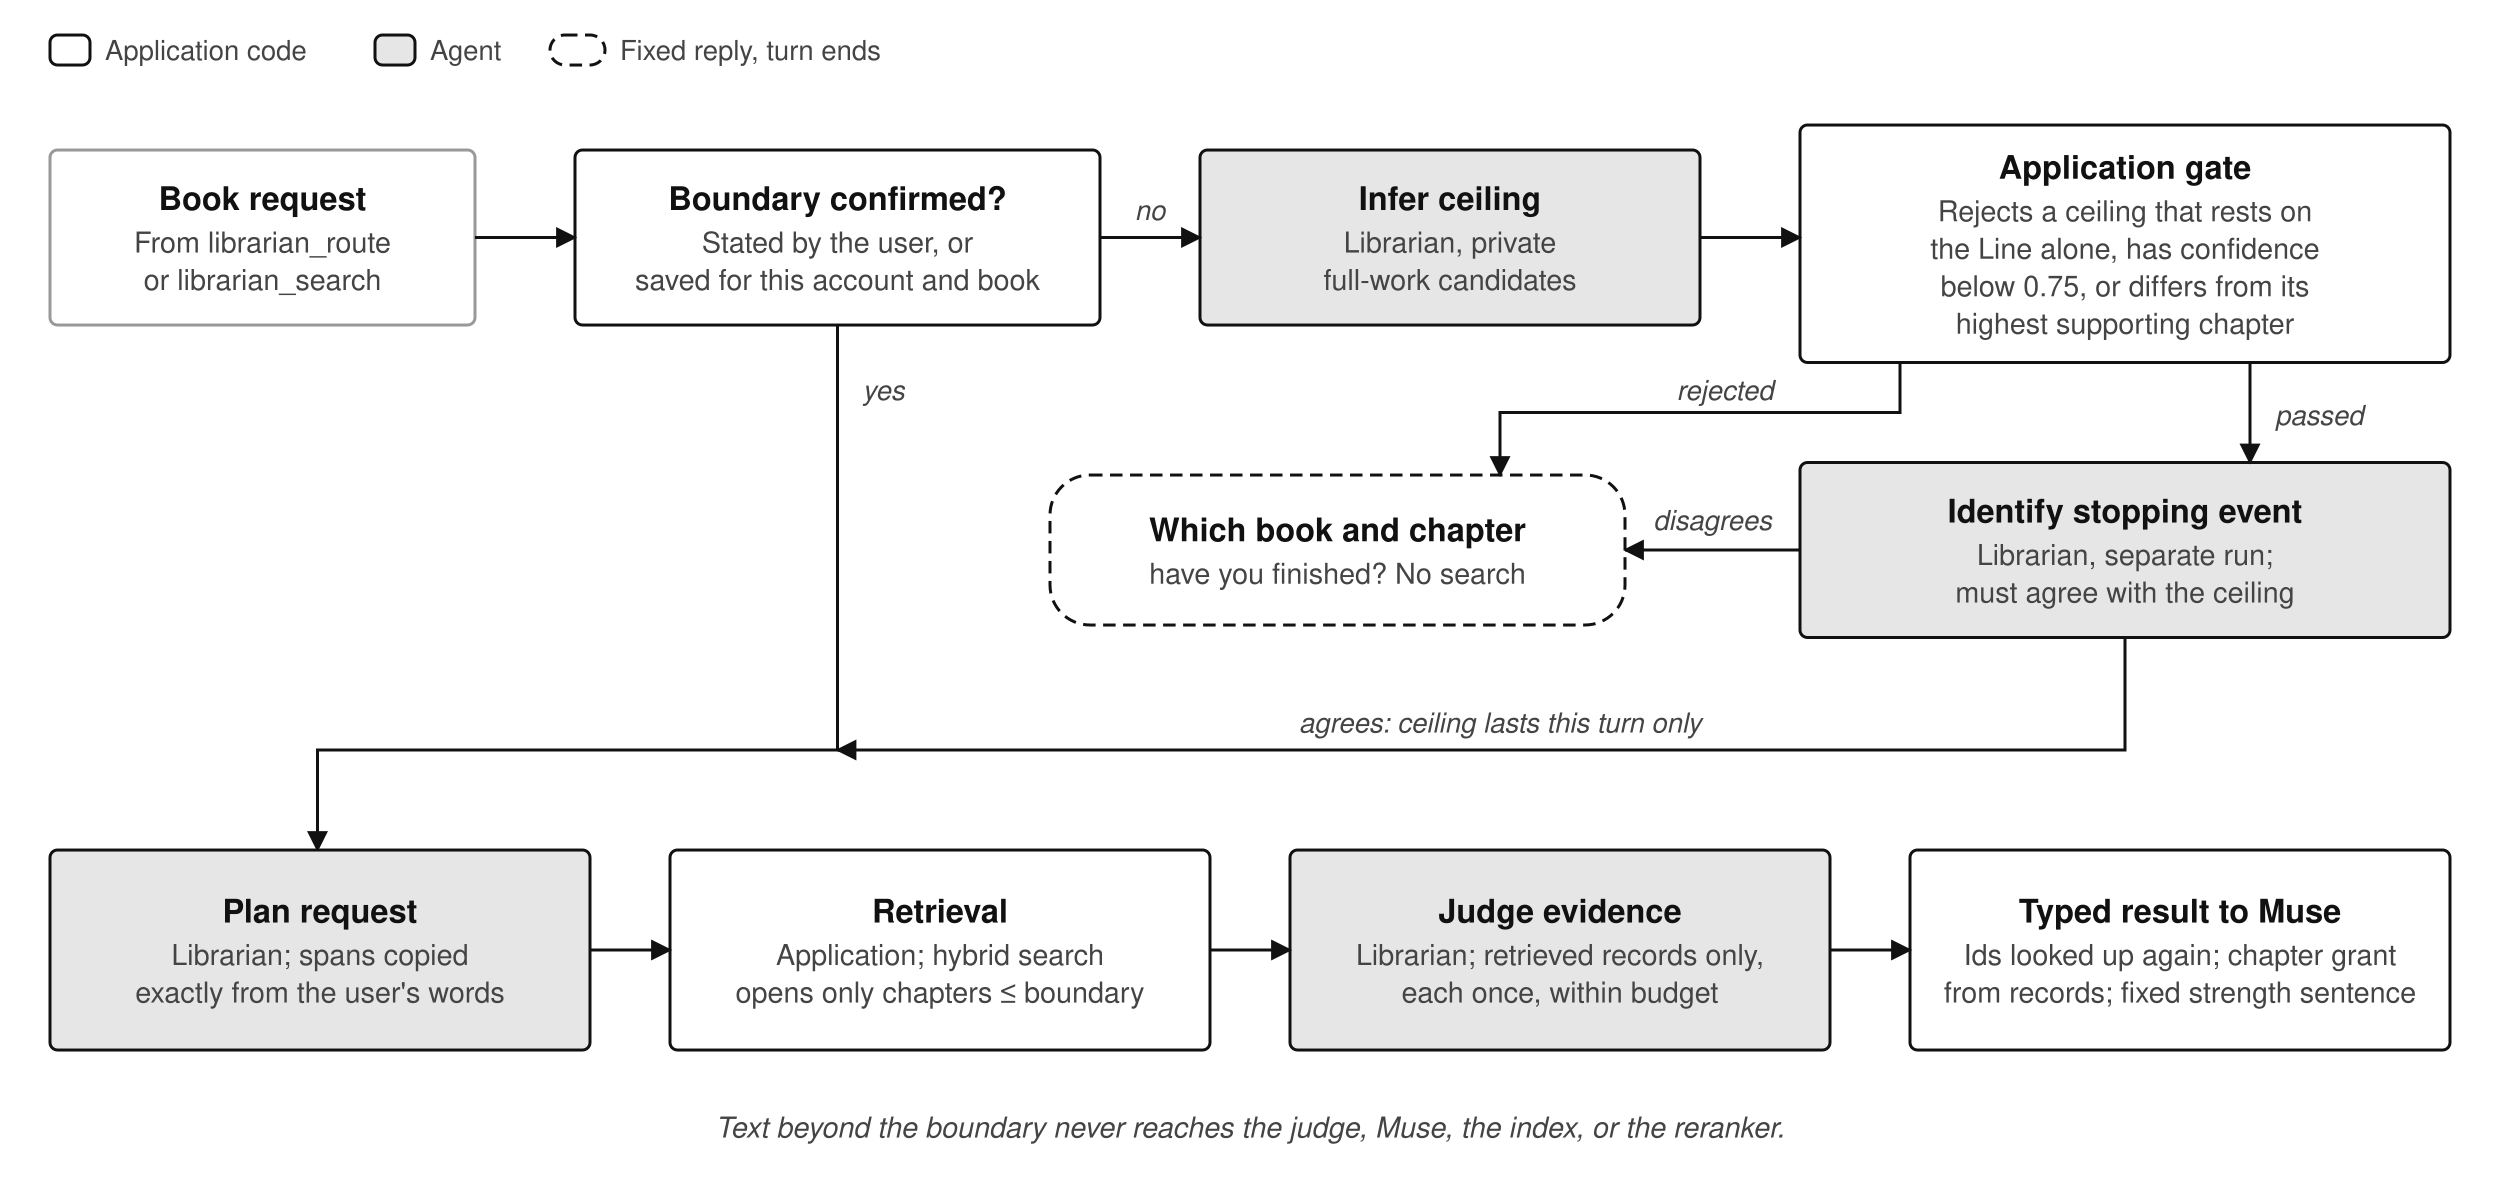
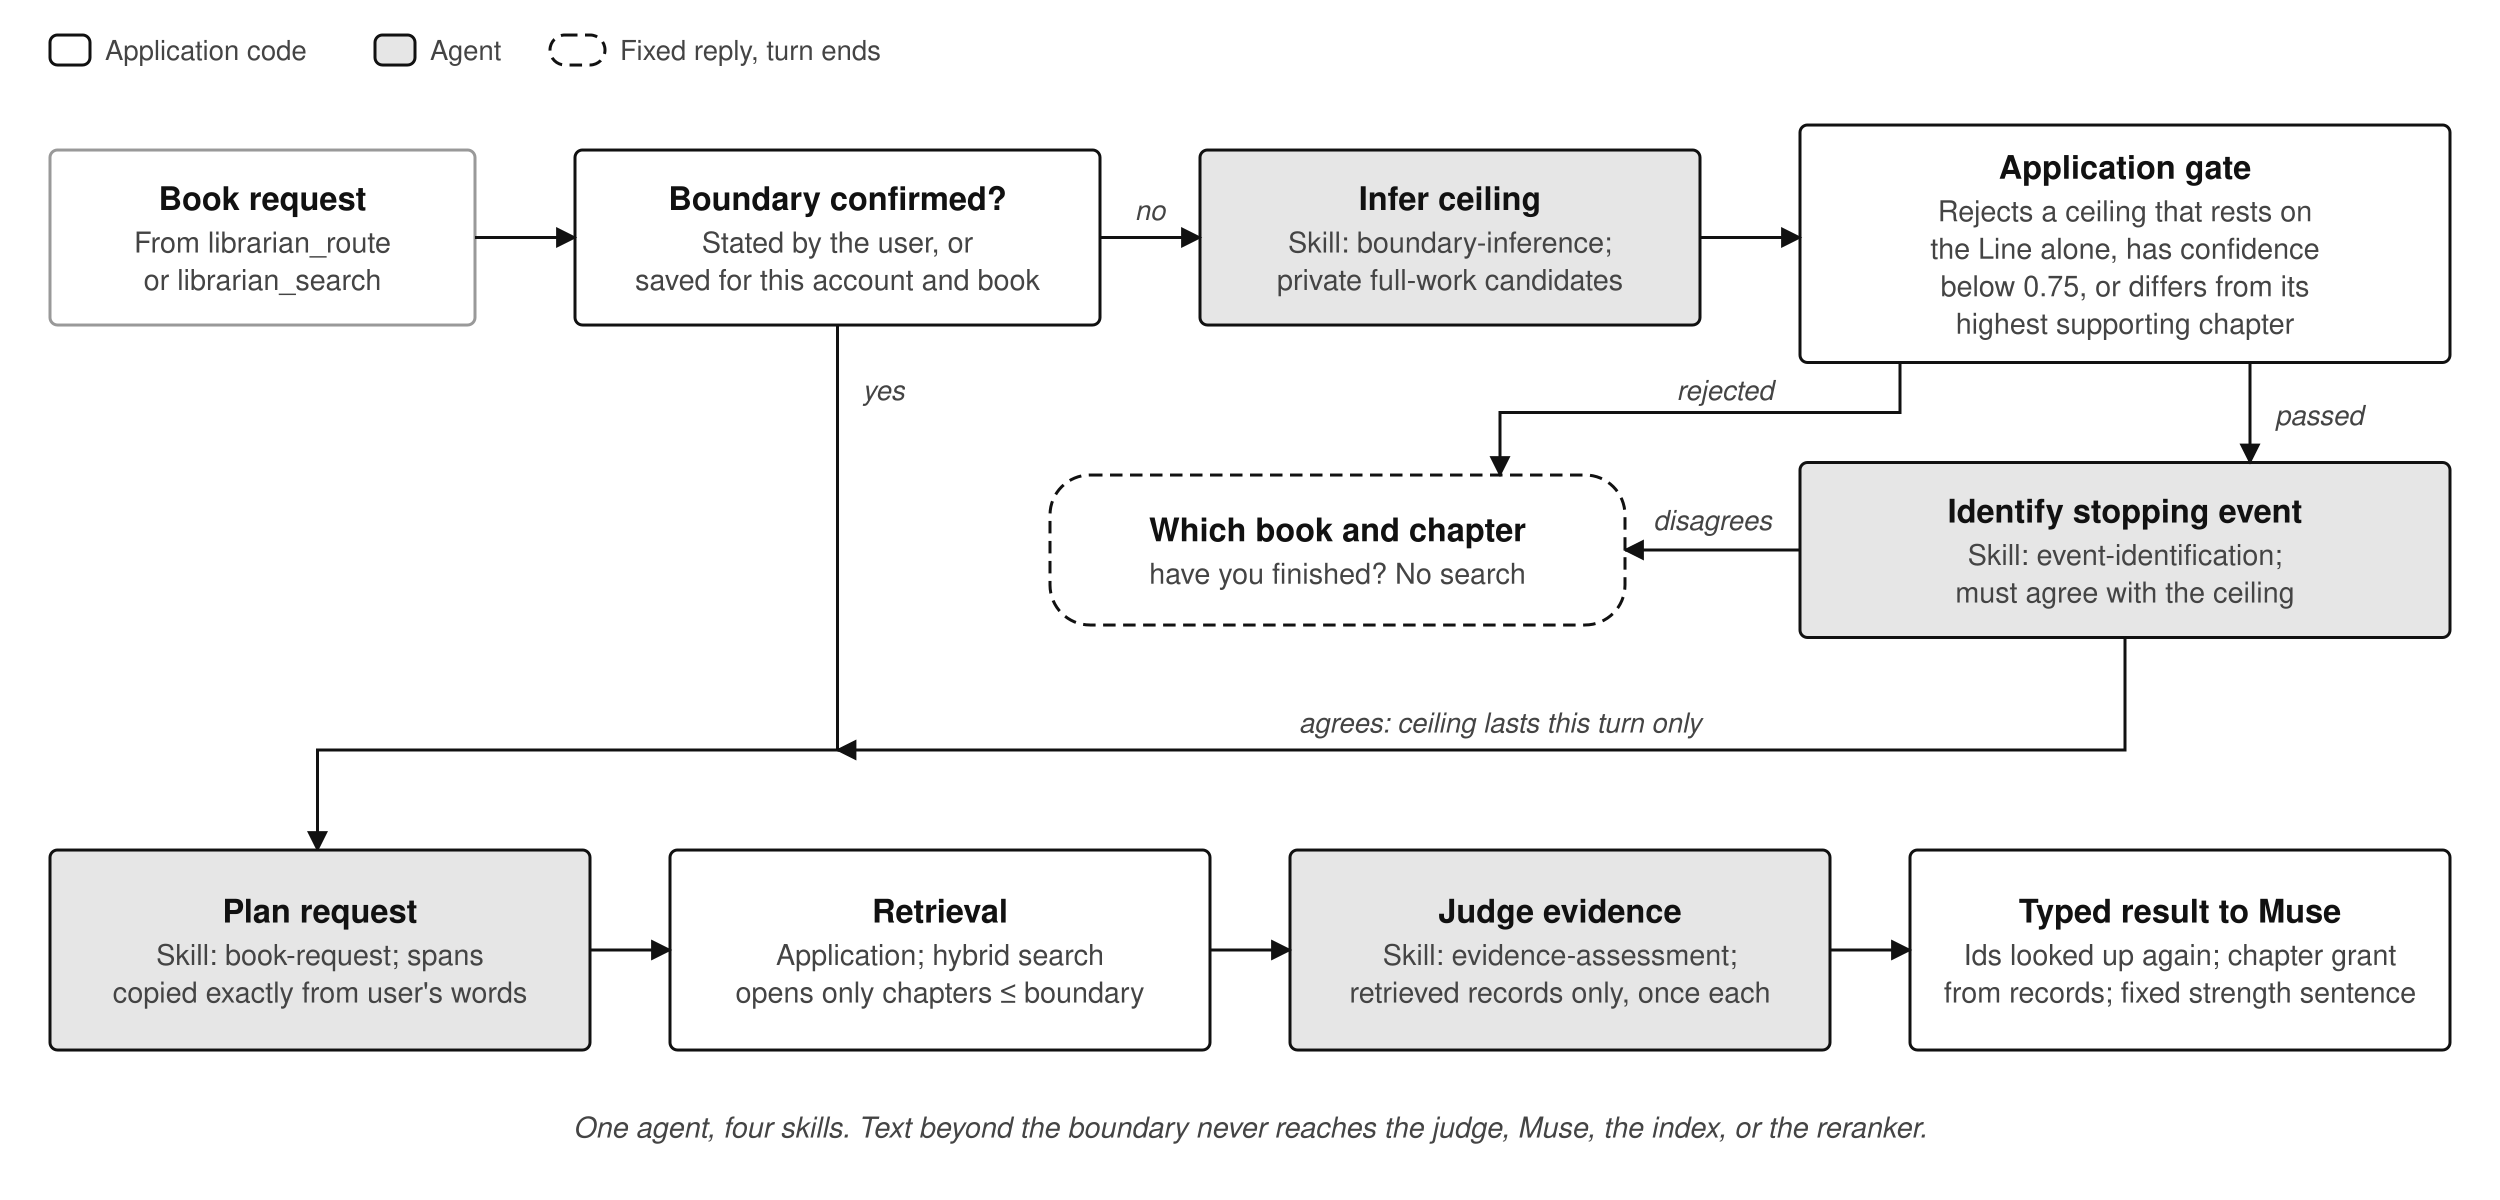
<svg xmlns="http://www.w3.org/2000/svg" width="1000" height="480" viewBox="0 0 1000 480">
  <defs>
    <marker id="a" viewBox="0 0 10 10" refX="9" refY="5" markerWidth="7" markerHeight="7" orient="auto-start-reverse">
      <path d="M0,0 L10,5 L0,10 z" fill="#111" />
    </marker>
  </defs>
  <rect width="1000" height="480" fill="#fff" />
  <rect x="20" y="14" width="16" height="12" rx="3" fill="#fff" stroke="#111" stroke-width="1.2" />
  <text x="28.0" y="24.0" font-family="Helvetica Neue, Helvetica, Arial, sans-serif" font-size="13" text-anchor="middle" font-weight="bold" font-style="normal" fill="#111" />
  <text x="42" y="24" font-family="Helvetica Neue, Helvetica, Arial, sans-serif" font-size="11" text-anchor="start" font-weight="normal" font-style="normal" fill="#444">Application code</text>
  <rect x="150" y="14" width="16" height="12" rx="3" fill="#e6e6e6" stroke="#111" stroke-width="1.2" />
  <text x="158.0" y="24.0" font-family="Helvetica Neue, Helvetica, Arial, sans-serif" font-size="13" text-anchor="middle" font-weight="bold" font-style="normal" fill="#111" />
  <text x="172" y="24" font-family="Helvetica Neue, Helvetica, Arial, sans-serif" font-size="11" text-anchor="start" font-weight="normal" font-style="normal" fill="#444">Agent</text>
  <rect x="220" y="14" width="22" height="12" rx="6" fill="#fff" stroke="#111" stroke-width="1.2" stroke-dasharray="5 3" />
  <text x="248" y="24" font-family="Helvetica Neue, Helvetica, Arial, sans-serif" font-size="11" text-anchor="start" font-weight="normal" font-style="normal" fill="#444">Fixed reply, turn ends</text>
  <rect x="20" y="60" width="170" height="70" rx="3" fill="#fff" stroke="#999" stroke-width="1.2" />
  <text x="105.0" y="84.0" font-family="Helvetica Neue, Helvetica, Arial, sans-serif" font-size="13" text-anchor="middle" font-weight="bold" font-style="normal" fill="#111">Book request</text>
  <text x="105.0" y="101.0" font-family="Helvetica Neue, Helvetica, Arial, sans-serif" font-size="11.5" text-anchor="middle" font-weight="normal" font-style="normal" fill="#444">From librarian_route</text>
  <text x="105.0" y="116.0" font-family="Helvetica Neue, Helvetica, Arial, sans-serif" font-size="11.5" text-anchor="middle" font-weight="normal" font-style="normal" fill="#444">or librarian_search</text>
  <rect x="230" y="60" width="210" height="70" rx="3" fill="#fff" stroke="#111" stroke-width="1.2" />
  <text x="335.0" y="84.0" font-family="Helvetica Neue, Helvetica, Arial, sans-serif" font-size="13" text-anchor="middle" font-weight="bold" font-style="normal" fill="#111">Boundary confirmed?</text>
  <text x="335.0" y="101.0" font-family="Helvetica Neue, Helvetica, Arial, sans-serif" font-size="11.5" text-anchor="middle" font-weight="normal" font-style="normal" fill="#444">Stated by the user, or</text>
  <text x="335.0" y="116.0" font-family="Helvetica Neue, Helvetica, Arial, sans-serif" font-size="11.5" text-anchor="middle" font-weight="normal" font-style="normal" fill="#444">saved for this account and book</text>
  <rect x="480" y="60" width="200" height="70" rx="3" fill="#e6e6e6" stroke="#111" stroke-width="1.2" />
  <text x="580.0" y="84.0" font-family="Helvetica Neue, Helvetica, Arial, sans-serif" font-size="13" text-anchor="middle" font-weight="bold" font-style="normal" fill="#111">Infer ceiling</text>
-   <text x="580.0" y="101.0" font-family="Helvetica Neue, Helvetica, Arial, sans-serif" font-size="11.5" text-anchor="middle" font-weight="normal" font-style="normal" fill="#444">Librarian, private</text>
-   <text x="580.0" y="116.0" font-family="Helvetica Neue, Helvetica, Arial, sans-serif" font-size="11.5" text-anchor="middle" font-weight="normal" font-style="normal" fill="#444">full-work candidates</text>
+   <text x="580.0" y="101.0" font-family="Helvetica Neue, Helvetica, Arial, sans-serif" font-size="11.5" text-anchor="middle" font-weight="normal" font-style="normal" fill="#444">Skill: boundary-inference;</text>
+   <text x="580.0" y="116.0" font-family="Helvetica Neue, Helvetica, Arial, sans-serif" font-size="11.5" text-anchor="middle" font-weight="normal" font-style="normal" fill="#444">private full-work candidates</text>
  <rect x="720" y="50" width="260" height="95" rx="3" fill="#fff" stroke="#111" stroke-width="1.2" />
  <text x="850.0" y="71.5" font-family="Helvetica Neue, Helvetica, Arial, sans-serif" font-size="13" text-anchor="middle" font-weight="bold" font-style="normal" fill="#111">Application gate</text>
  <text x="850.0" y="88.5" font-family="Helvetica Neue, Helvetica, Arial, sans-serif" font-size="11.5" text-anchor="middle" font-weight="normal" font-style="normal" fill="#444">Rejects a ceiling that rests on</text>
  <text x="850.0" y="103.5" font-family="Helvetica Neue, Helvetica, Arial, sans-serif" font-size="11.5" text-anchor="middle" font-weight="normal" font-style="normal" fill="#444">the Line alone, has confidence</text>
  <text x="850.0" y="118.5" font-family="Helvetica Neue, Helvetica, Arial, sans-serif" font-size="11.5" text-anchor="middle" font-weight="normal" font-style="normal" fill="#444">below 0.75, or differs from its</text>
  <text x="850.0" y="133.5" font-family="Helvetica Neue, Helvetica, Arial, sans-serif" font-size="11.5" text-anchor="middle" font-weight="normal" font-style="normal" fill="#444">highest supporting chapter</text>
  <rect x="720" y="185" width="260" height="70" rx="3" fill="#e6e6e6" stroke="#111" stroke-width="1.2" />
  <text x="850.0" y="209.0" font-family="Helvetica Neue, Helvetica, Arial, sans-serif" font-size="13" text-anchor="middle" font-weight="bold" font-style="normal" fill="#111">Identify stopping event</text>
-   <text x="850.0" y="226.0" font-family="Helvetica Neue, Helvetica, Arial, sans-serif" font-size="11.5" text-anchor="middle" font-weight="normal" font-style="normal" fill="#444">Librarian, separate run;</text>
+   <text x="850.0" y="226.0" font-family="Helvetica Neue, Helvetica, Arial, sans-serif" font-size="11.5" text-anchor="middle" font-weight="normal" font-style="normal" fill="#444">Skill: event-identification;</text>
  <text x="850.0" y="241.0" font-family="Helvetica Neue, Helvetica, Arial, sans-serif" font-size="11.5" text-anchor="middle" font-weight="normal" font-style="normal" fill="#444">must agree with the ceiling</text>
  <rect x="420" y="190" width="230" height="60" rx="16" fill="#fff" stroke="#111" stroke-width="1.2" stroke-dasharray="5 3" />
  <text x="535.0" y="216.5" font-family="Helvetica Neue, Helvetica, Arial, sans-serif" font-size="13" text-anchor="middle" font-weight="bold" font-style="normal" fill="#111">Which book and chapter</text>
  <text x="535.0" y="233.5" font-family="Helvetica Neue, Helvetica, Arial, sans-serif" font-size="11.5" text-anchor="middle" font-weight="normal" font-style="normal" fill="#444">have you finished? No search</text>
  <path d="M190,95 L230,95" fill="none" stroke="#111" stroke-width="1.2" marker-end="url(#a)" />
  <path d="M440,95 L480,95" fill="none" stroke="#111" stroke-width="1.2" marker-end="url(#a)" />
  <text x="460" y="88" font-family="Helvetica Neue, Helvetica, Arial, sans-serif" font-size="11" text-anchor="middle" font-weight="normal" font-style="italic" fill="#444">no</text>
  <path d="M680,95 L720,95" fill="none" stroke="#111" stroke-width="1.2" marker-end="url(#a)" />
  <path d="M760,145 L760,165 L600,165 L600,190" fill="none" stroke="#111" stroke-width="1.2" marker-end="url(#a)" />
  <text x="690" y="160" font-family="Helvetica Neue, Helvetica, Arial, sans-serif" font-size="11" text-anchor="middle" font-weight="normal" font-style="italic" fill="#444">rejected</text>
  <path d="M900,145 L900,185" fill="none" stroke="#111" stroke-width="1.2" marker-end="url(#a)" />
  <text x="910" y="170" font-family="Helvetica Neue, Helvetica, Arial, sans-serif" font-size="11" text-anchor="start" font-weight="normal" font-style="italic" fill="#444">passed</text>
  <path d="M720,220 L650,220" fill="none" stroke="#111" stroke-width="1.2" marker-end="url(#a)" />
  <text x="685" y="212" font-family="Helvetica Neue, Helvetica, Arial, sans-serif" font-size="11" text-anchor="middle" font-weight="normal" font-style="italic" fill="#444">disagrees</text>
  <path d="M335,130 L335,300 L127,300 L127,340" fill="none" stroke="#111" stroke-width="1.2" marker-end="url(#a)" />
  <text x="345" y="160" font-family="Helvetica Neue, Helvetica, Arial, sans-serif" font-size="11" text-anchor="start" font-weight="normal" font-style="italic" fill="#444">yes</text>
  <path d="M850,255 L850,300 L335,300" fill="none" stroke="#111" stroke-width="1.2" marker-end="url(#a)" />
  <text x="600" y="293" font-family="Helvetica Neue, Helvetica, Arial, sans-serif" font-size="11" text-anchor="middle" font-weight="normal" font-style="italic" fill="#444">agrees: ceiling lasts this turn only</text>
  <rect x="20" y="340" width="216" height="80" rx="3" fill="#e6e6e6" stroke="#111" stroke-width="1.2" />
  <text x="128.0" y="369.0" font-family="Helvetica Neue, Helvetica, Arial, sans-serif" font-size="13" text-anchor="middle" font-weight="bold" font-style="normal" fill="#111">Plan request</text>
-   <text x="128.0" y="386.0" font-family="Helvetica Neue, Helvetica, Arial, sans-serif" font-size="11.5" text-anchor="middle" font-weight="normal" font-style="normal" fill="#444">Librarian; spans copied</text>
-   <text x="128.0" y="401.0" font-family="Helvetica Neue, Helvetica, Arial, sans-serif" font-size="11.5" text-anchor="middle" font-weight="normal" font-style="normal" fill="#444">exactly from the user's words</text>
+   <text x="128.0" y="386.0" font-family="Helvetica Neue, Helvetica, Arial, sans-serif" font-size="11.5" text-anchor="middle" font-weight="normal" font-style="normal" fill="#444">Skill: book-request; spans</text>
+   <text x="128.0" y="401.0" font-family="Helvetica Neue, Helvetica, Arial, sans-serif" font-size="11.5" text-anchor="middle" font-weight="normal" font-style="normal" fill="#444">copied exactly from user's words</text>
  <rect x="268" y="340" width="216" height="80" rx="3" fill="#fff" stroke="#111" stroke-width="1.2" />
  <text x="376.0" y="369.0" font-family="Helvetica Neue, Helvetica, Arial, sans-serif" font-size="13" text-anchor="middle" font-weight="bold" font-style="normal" fill="#111">Retrieval</text>
  <text x="376.0" y="386.0" font-family="Helvetica Neue, Helvetica, Arial, sans-serif" font-size="11.5" text-anchor="middle" font-weight="normal" font-style="normal" fill="#444">Application; hybrid search</text>
  <text x="376.0" y="401.0" font-family="Helvetica Neue, Helvetica, Arial, sans-serif" font-size="11.5" text-anchor="middle" font-weight="normal" font-style="normal" fill="#444">opens only chapters ≤ boundary</text>
  <path d="M236,380 L268,380" fill="none" stroke="#111" stroke-width="1.2" marker-end="url(#a)" />
  <rect x="516" y="340" width="216" height="80" rx="3" fill="#e6e6e6" stroke="#111" stroke-width="1.2" />
  <text x="624.0" y="369.0" font-family="Helvetica Neue, Helvetica, Arial, sans-serif" font-size="13" text-anchor="middle" font-weight="bold" font-style="normal" fill="#111">Judge evidence</text>
-   <text x="624.0" y="386.0" font-family="Helvetica Neue, Helvetica, Arial, sans-serif" font-size="11.5" text-anchor="middle" font-weight="normal" font-style="normal" fill="#444">Librarian; retrieved records only,</text>
-   <text x="624.0" y="401.0" font-family="Helvetica Neue, Helvetica, Arial, sans-serif" font-size="11.5" text-anchor="middle" font-weight="normal" font-style="normal" fill="#444">each once, within budget</text>
+   <text x="624.0" y="386.0" font-family="Helvetica Neue, Helvetica, Arial, sans-serif" font-size="11.5" text-anchor="middle" font-weight="normal" font-style="normal" fill="#444">Skill: evidence-assessment;</text>
+   <text x="624.0" y="401.0" font-family="Helvetica Neue, Helvetica, Arial, sans-serif" font-size="11.5" text-anchor="middle" font-weight="normal" font-style="normal" fill="#444">retrieved records only, once each</text>
  <path d="M484,380 L516,380" fill="none" stroke="#111" stroke-width="1.2" marker-end="url(#a)" />
  <rect x="764" y="340" width="216" height="80" rx="3" fill="#fff" stroke="#111" stroke-width="1.2" />
  <text x="872.0" y="369.0" font-family="Helvetica Neue, Helvetica, Arial, sans-serif" font-size="13" text-anchor="middle" font-weight="bold" font-style="normal" fill="#111">Typed result to Muse</text>
  <text x="872.0" y="386.0" font-family="Helvetica Neue, Helvetica, Arial, sans-serif" font-size="11.5" text-anchor="middle" font-weight="normal" font-style="normal" fill="#444">Ids looked up again; chapter grant</text>
  <text x="872.0" y="401.0" font-family="Helvetica Neue, Helvetica, Arial, sans-serif" font-size="11.5" text-anchor="middle" font-weight="normal" font-style="normal" fill="#444">from records; fixed strength sentence</text>
  <path d="M732,380 L764,380" fill="none" stroke="#111" stroke-width="1.2" marker-end="url(#a)" />
-   <text x="500" y="455" font-family="Helvetica Neue, Helvetica, Arial, sans-serif" font-size="11.5" text-anchor="middle" font-weight="normal" font-style="italic" fill="#444">Text beyond the boundary never reaches the judge, Muse, the index, or the reranker.</text>
+   <text x="500" y="455" font-family="Helvetica Neue, Helvetica, Arial, sans-serif" font-size="11.5" text-anchor="middle" font-weight="normal" font-style="italic" fill="#444">One agent, four skills. Text beyond the boundary never reaches the judge, Muse, the index, or the reranker.</text>
</svg>
